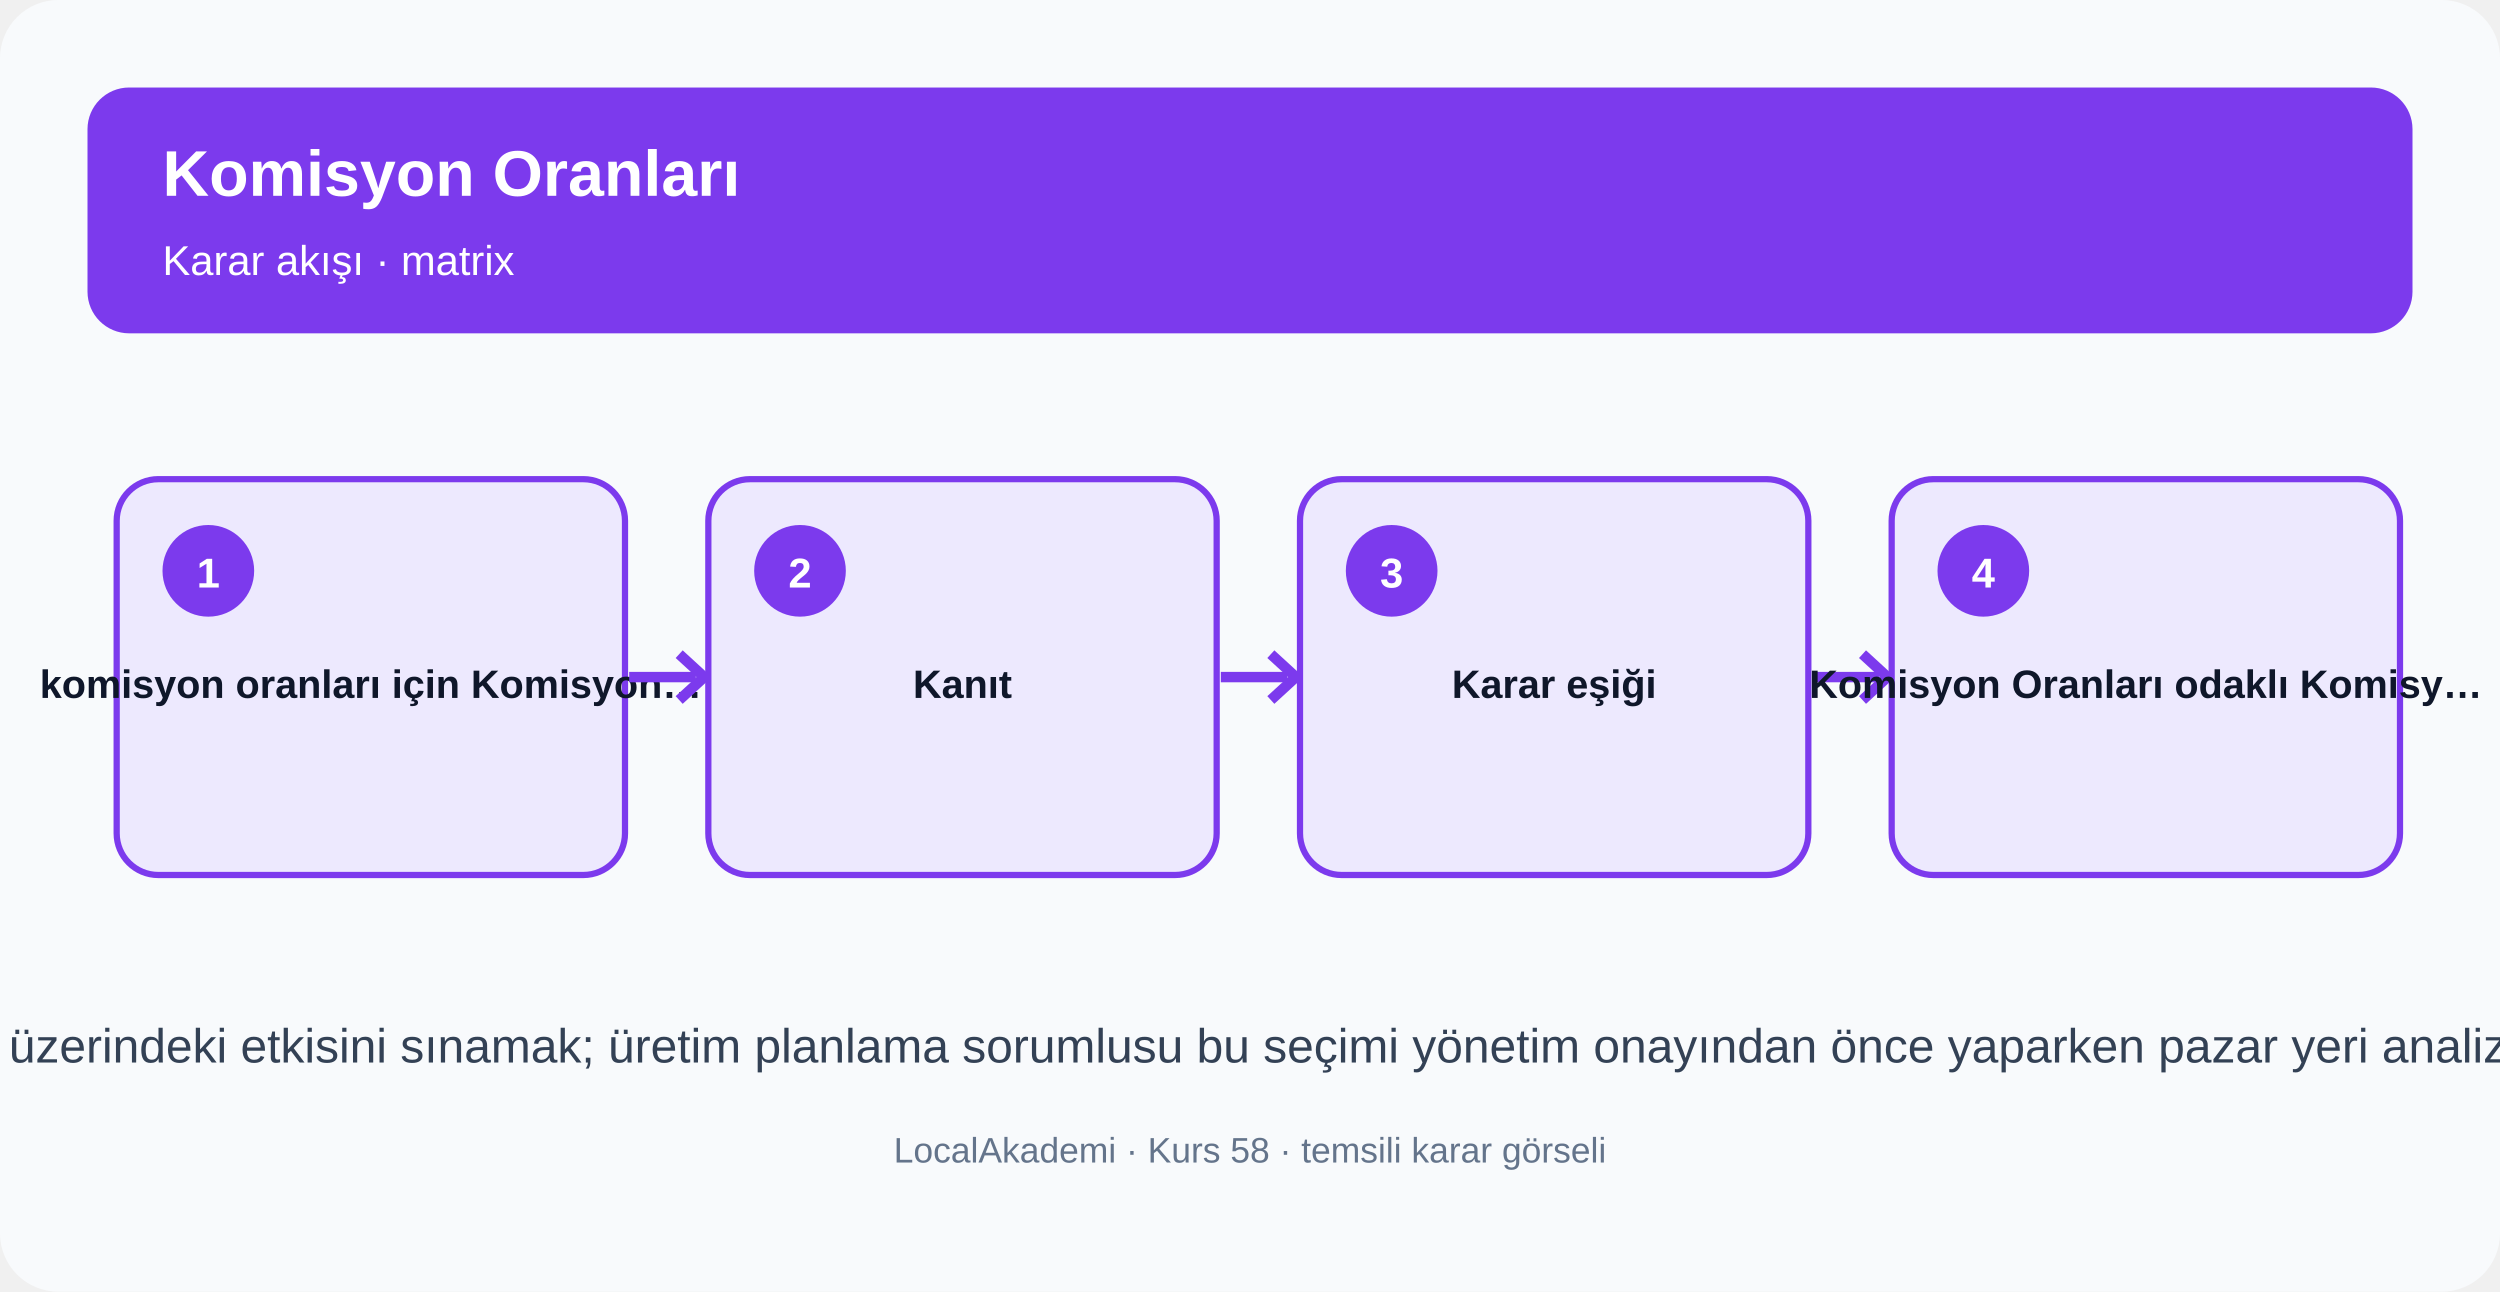
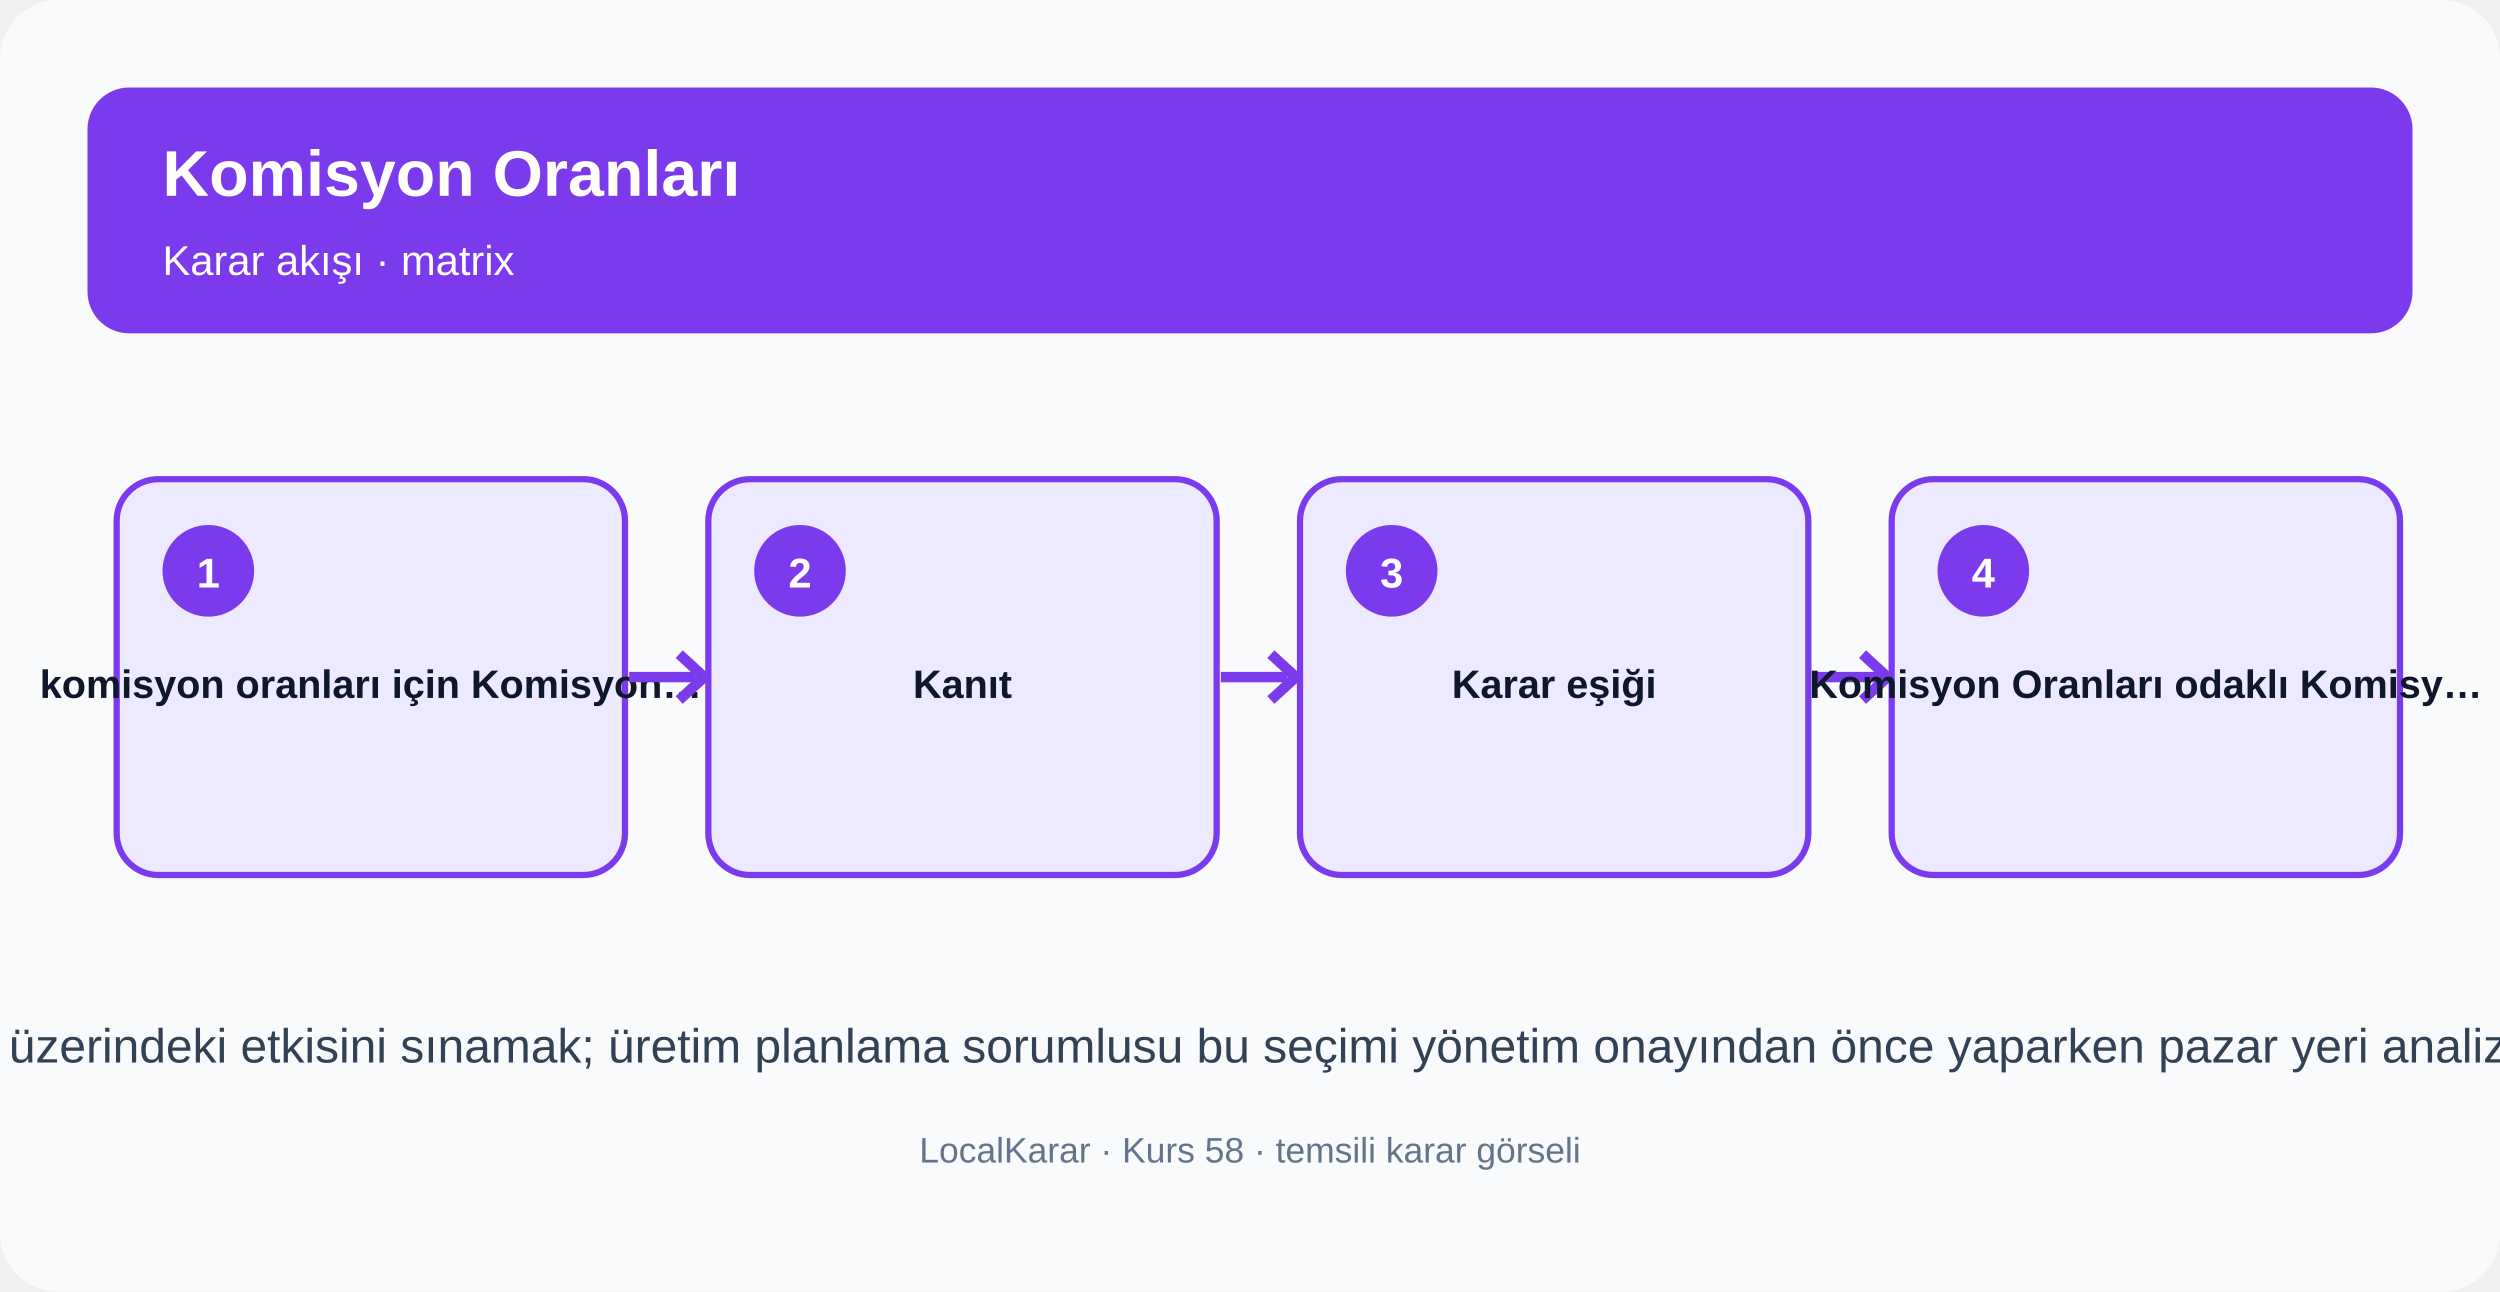
<svg xmlns="http://www.w3.org/2000/svg" width="1200" height="620" viewBox="0 0 1200 620" role="img" aria-labelledby="title desc">
  <rect width="1200" height="620" rx="28" fill="#f8fafc" />
  <rect x="42" y="42" width="1116" height="118" rx="20" fill="#7c3aed" />
  <text x="78" y="94" font-family="Arial, sans-serif" font-size="31" font-weight="700" fill="white">Komisyon Oranları</text>
  <text x="78" y="132" font-family="Arial, sans-serif" font-size="20" fill="white">Karar akışı · matrix</text>
  <rect x="56" y="230" width="244" height="190" rx="20" fill="#ede9fe" stroke="#7c3aed" stroke-width="3" />
  <circle cx="100" cy="274" r="22" fill="#7c3aed" />
  <text x="100" y="282" text-anchor="middle" font-family="Arial" font-size="20" font-weight="700" fill="white">1</text>
  <text x="178" y="335" text-anchor="middle" font-family="Arial" font-size="19" font-weight="700" fill="#0f172a">komisyon oranları için Komisyon…</text>
  <path d="M302 325 H334" stroke="#7c3aed" stroke-width="5" />
  <path d="M326 314 L338 325 L326 336" fill="none" stroke="#7c3aed" stroke-width="5" />
  <rect x="340" y="230" width="244" height="190" rx="20" fill="#ede9fe" stroke="#7c3aed" stroke-width="3" />
  <circle cx="384" cy="274" r="22" fill="#7c3aed" />
  <text x="384" y="282" text-anchor="middle" font-family="Arial" font-size="20" font-weight="700" fill="white">2</text>
  <text x="462" y="335" text-anchor="middle" font-family="Arial" font-size="19" font-weight="700" fill="#0f172a">Kanıt</text>
  <path d="M586 325 H618" stroke="#7c3aed" stroke-width="5" />
  <path d="M610 314 L622 325 L610 336" fill="none" stroke="#7c3aed" stroke-width="5" />
  <rect x="624" y="230" width="244" height="190" rx="20" fill="#ede9fe" stroke="#7c3aed" stroke-width="3" />
  <circle cx="668" cy="274" r="22" fill="#7c3aed" />
  <text x="668" y="282" text-anchor="middle" font-family="Arial" font-size="20" font-weight="700" fill="white">3</text>
  <text x="746" y="335" text-anchor="middle" font-family="Arial" font-size="19" font-weight="700" fill="#0f172a">Karar eşiği</text>
  <path d="M870 325 H902" stroke="#7c3aed" stroke-width="5" />
  <path d="M894 314 L906 325 L894 336" fill="none" stroke="#7c3aed" stroke-width="5" />
  <rect x="908" y="230" width="244" height="190" rx="20" fill="#ede9fe" stroke="#7c3aed" stroke-width="3" />
  <circle cx="952" cy="274" r="22" fill="#7c3aed" />
  <text x="952" y="282" text-anchor="middle" font-family="Arial" font-size="20" font-weight="700" fill="white">4</text>
  <text x="1030" y="335" text-anchor="middle" font-family="Arial" font-size="19" font-weight="700" fill="#0f172a">Komisyon Oranları odaklı Komisy…</text>
  <text x="600" y="510" text-anchor="middle" font-family="Arial, sans-serif" font-size="23" fill="#334155">fiyat veya maliyet değişiminin birim katkı ve toplam sonuç üzerindeki etkisini sınamak; üretim planlama sorumlusu bu seçimi yönetim onayından önce yaparken pazar yeri analizi ve kargo seçenekleri kararlarını bunun yerine kullanmaz</text>
-   <text x="600" y="558" text-anchor="middle" font-family="Arial, sans-serif" font-size="17" fill="#64748b">LocalAkademi · Kurs 58 · temsili karar görseli</text>
+   <text x="600" y="558" text-anchor="middle" font-family="Arial, sans-serif" font-size="17" fill="#64748b">LocalKarar · Kurs 58 · temsili karar görseli</text>
</svg>
